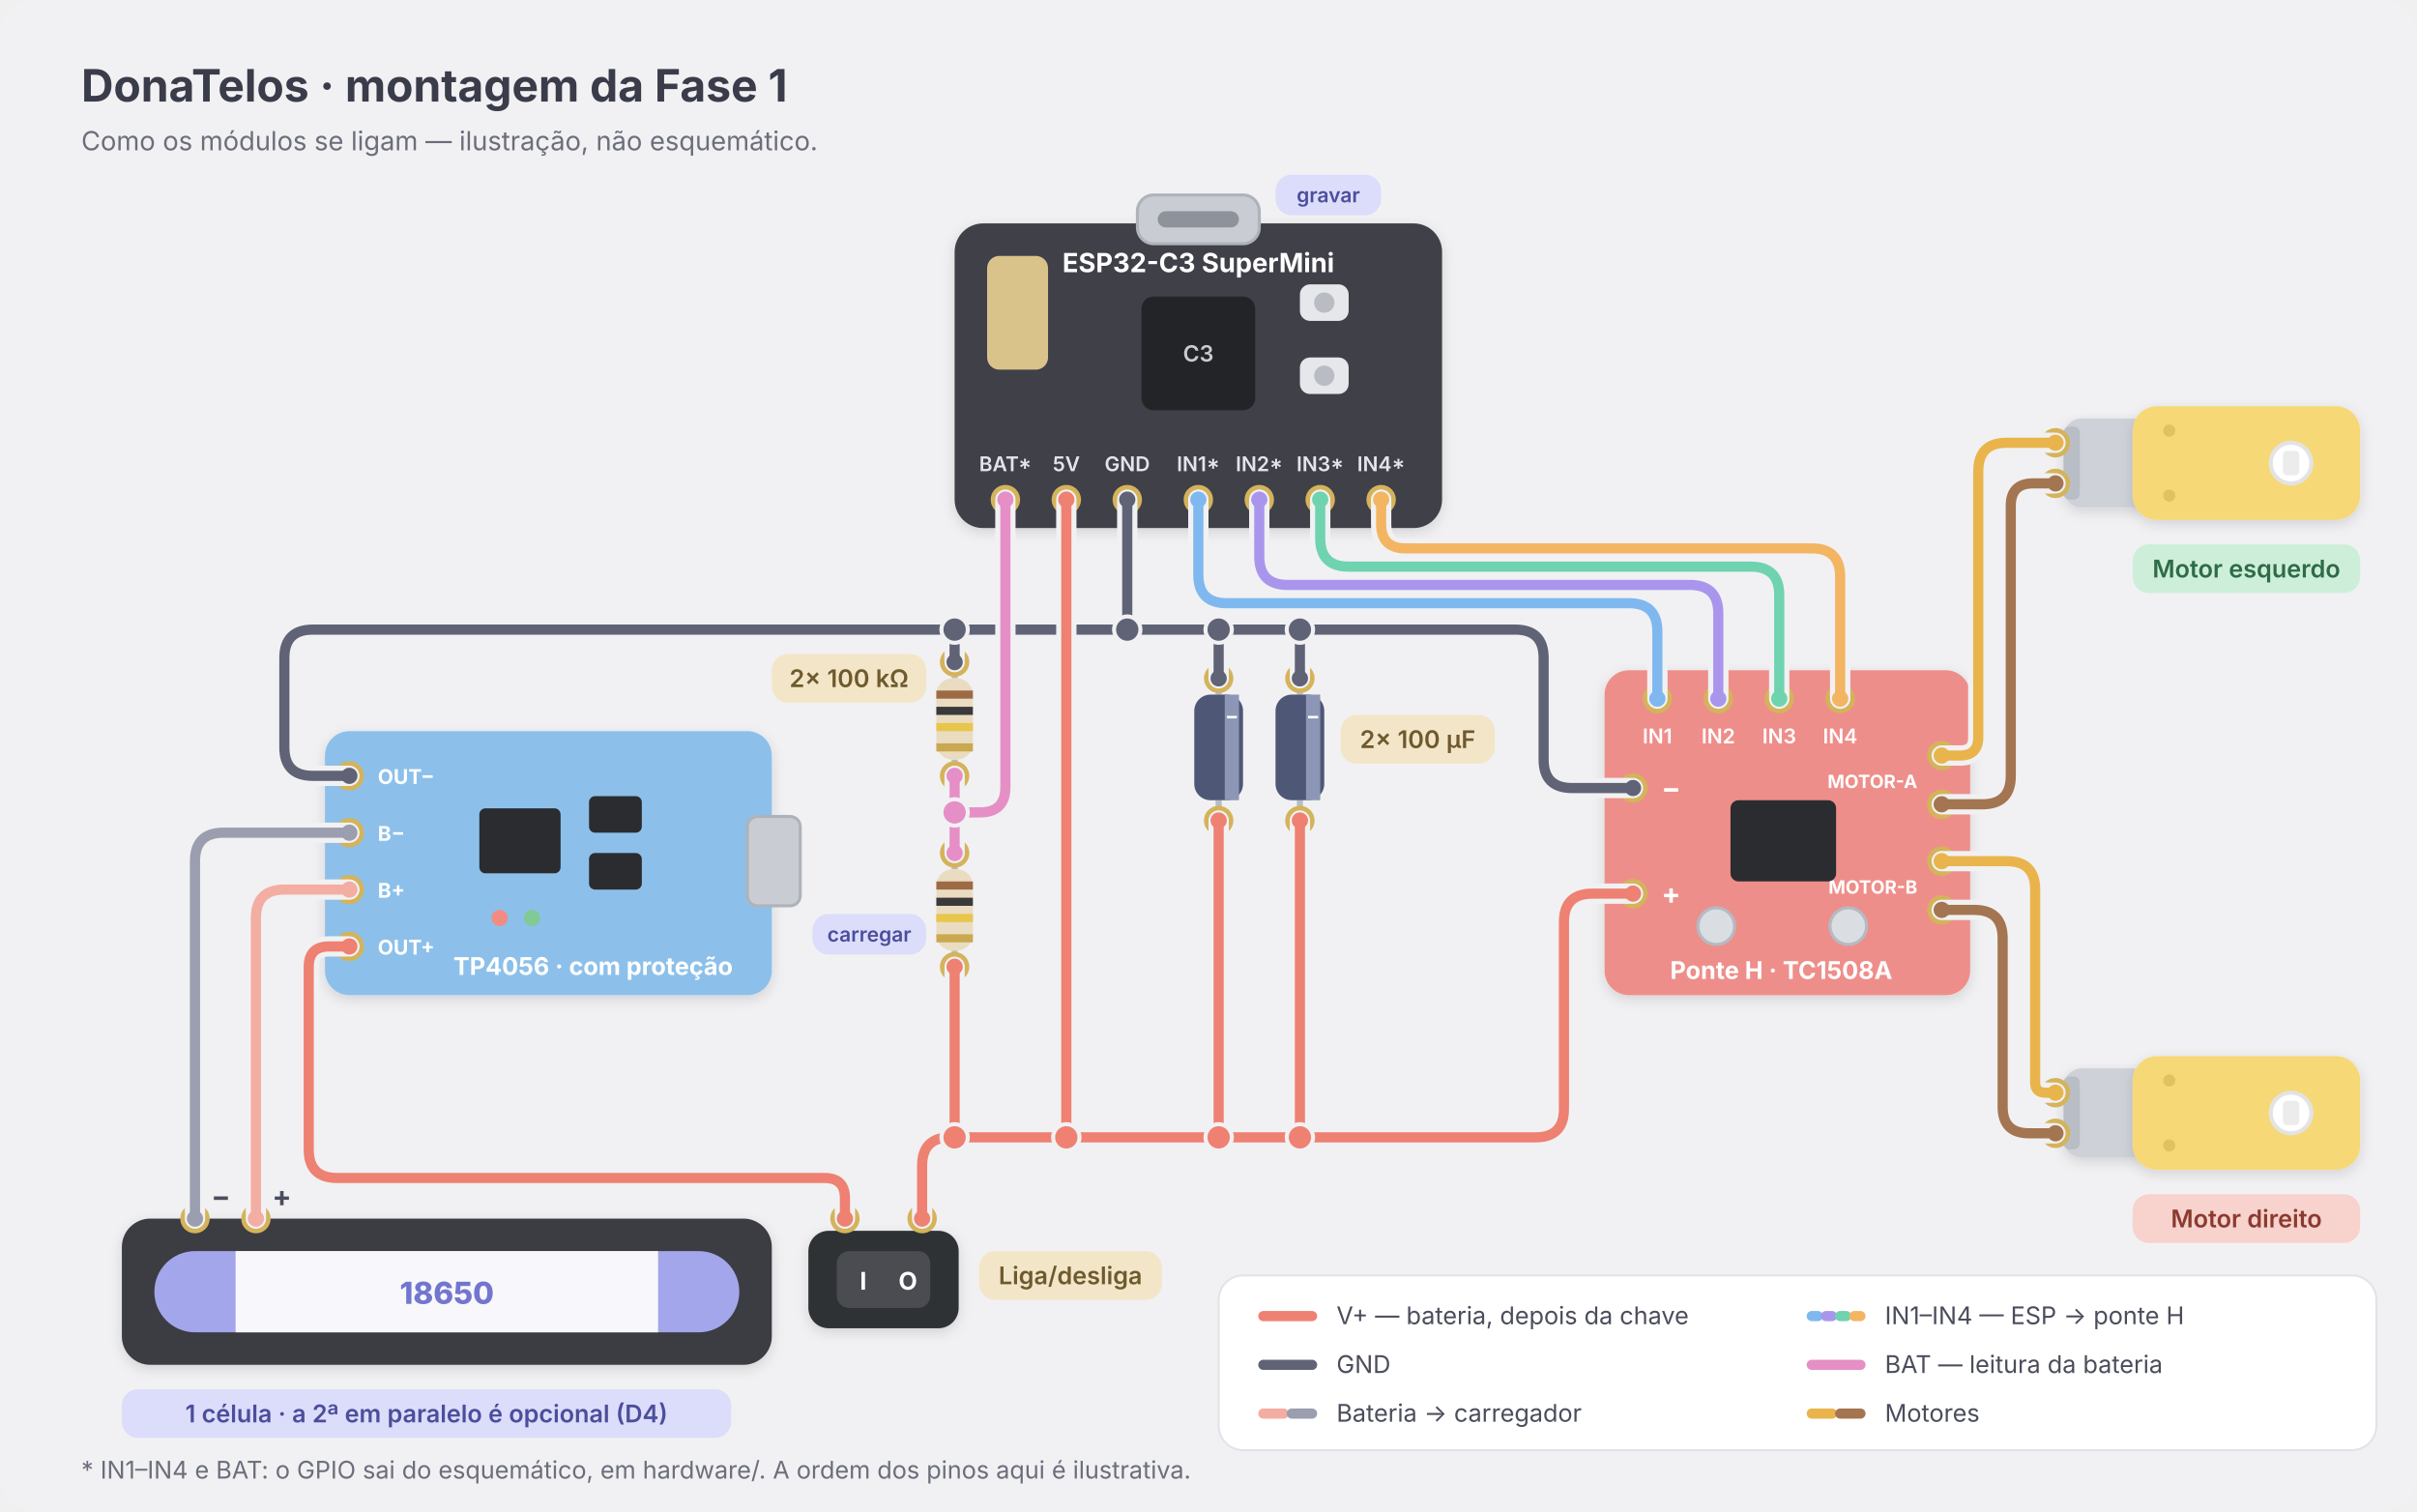
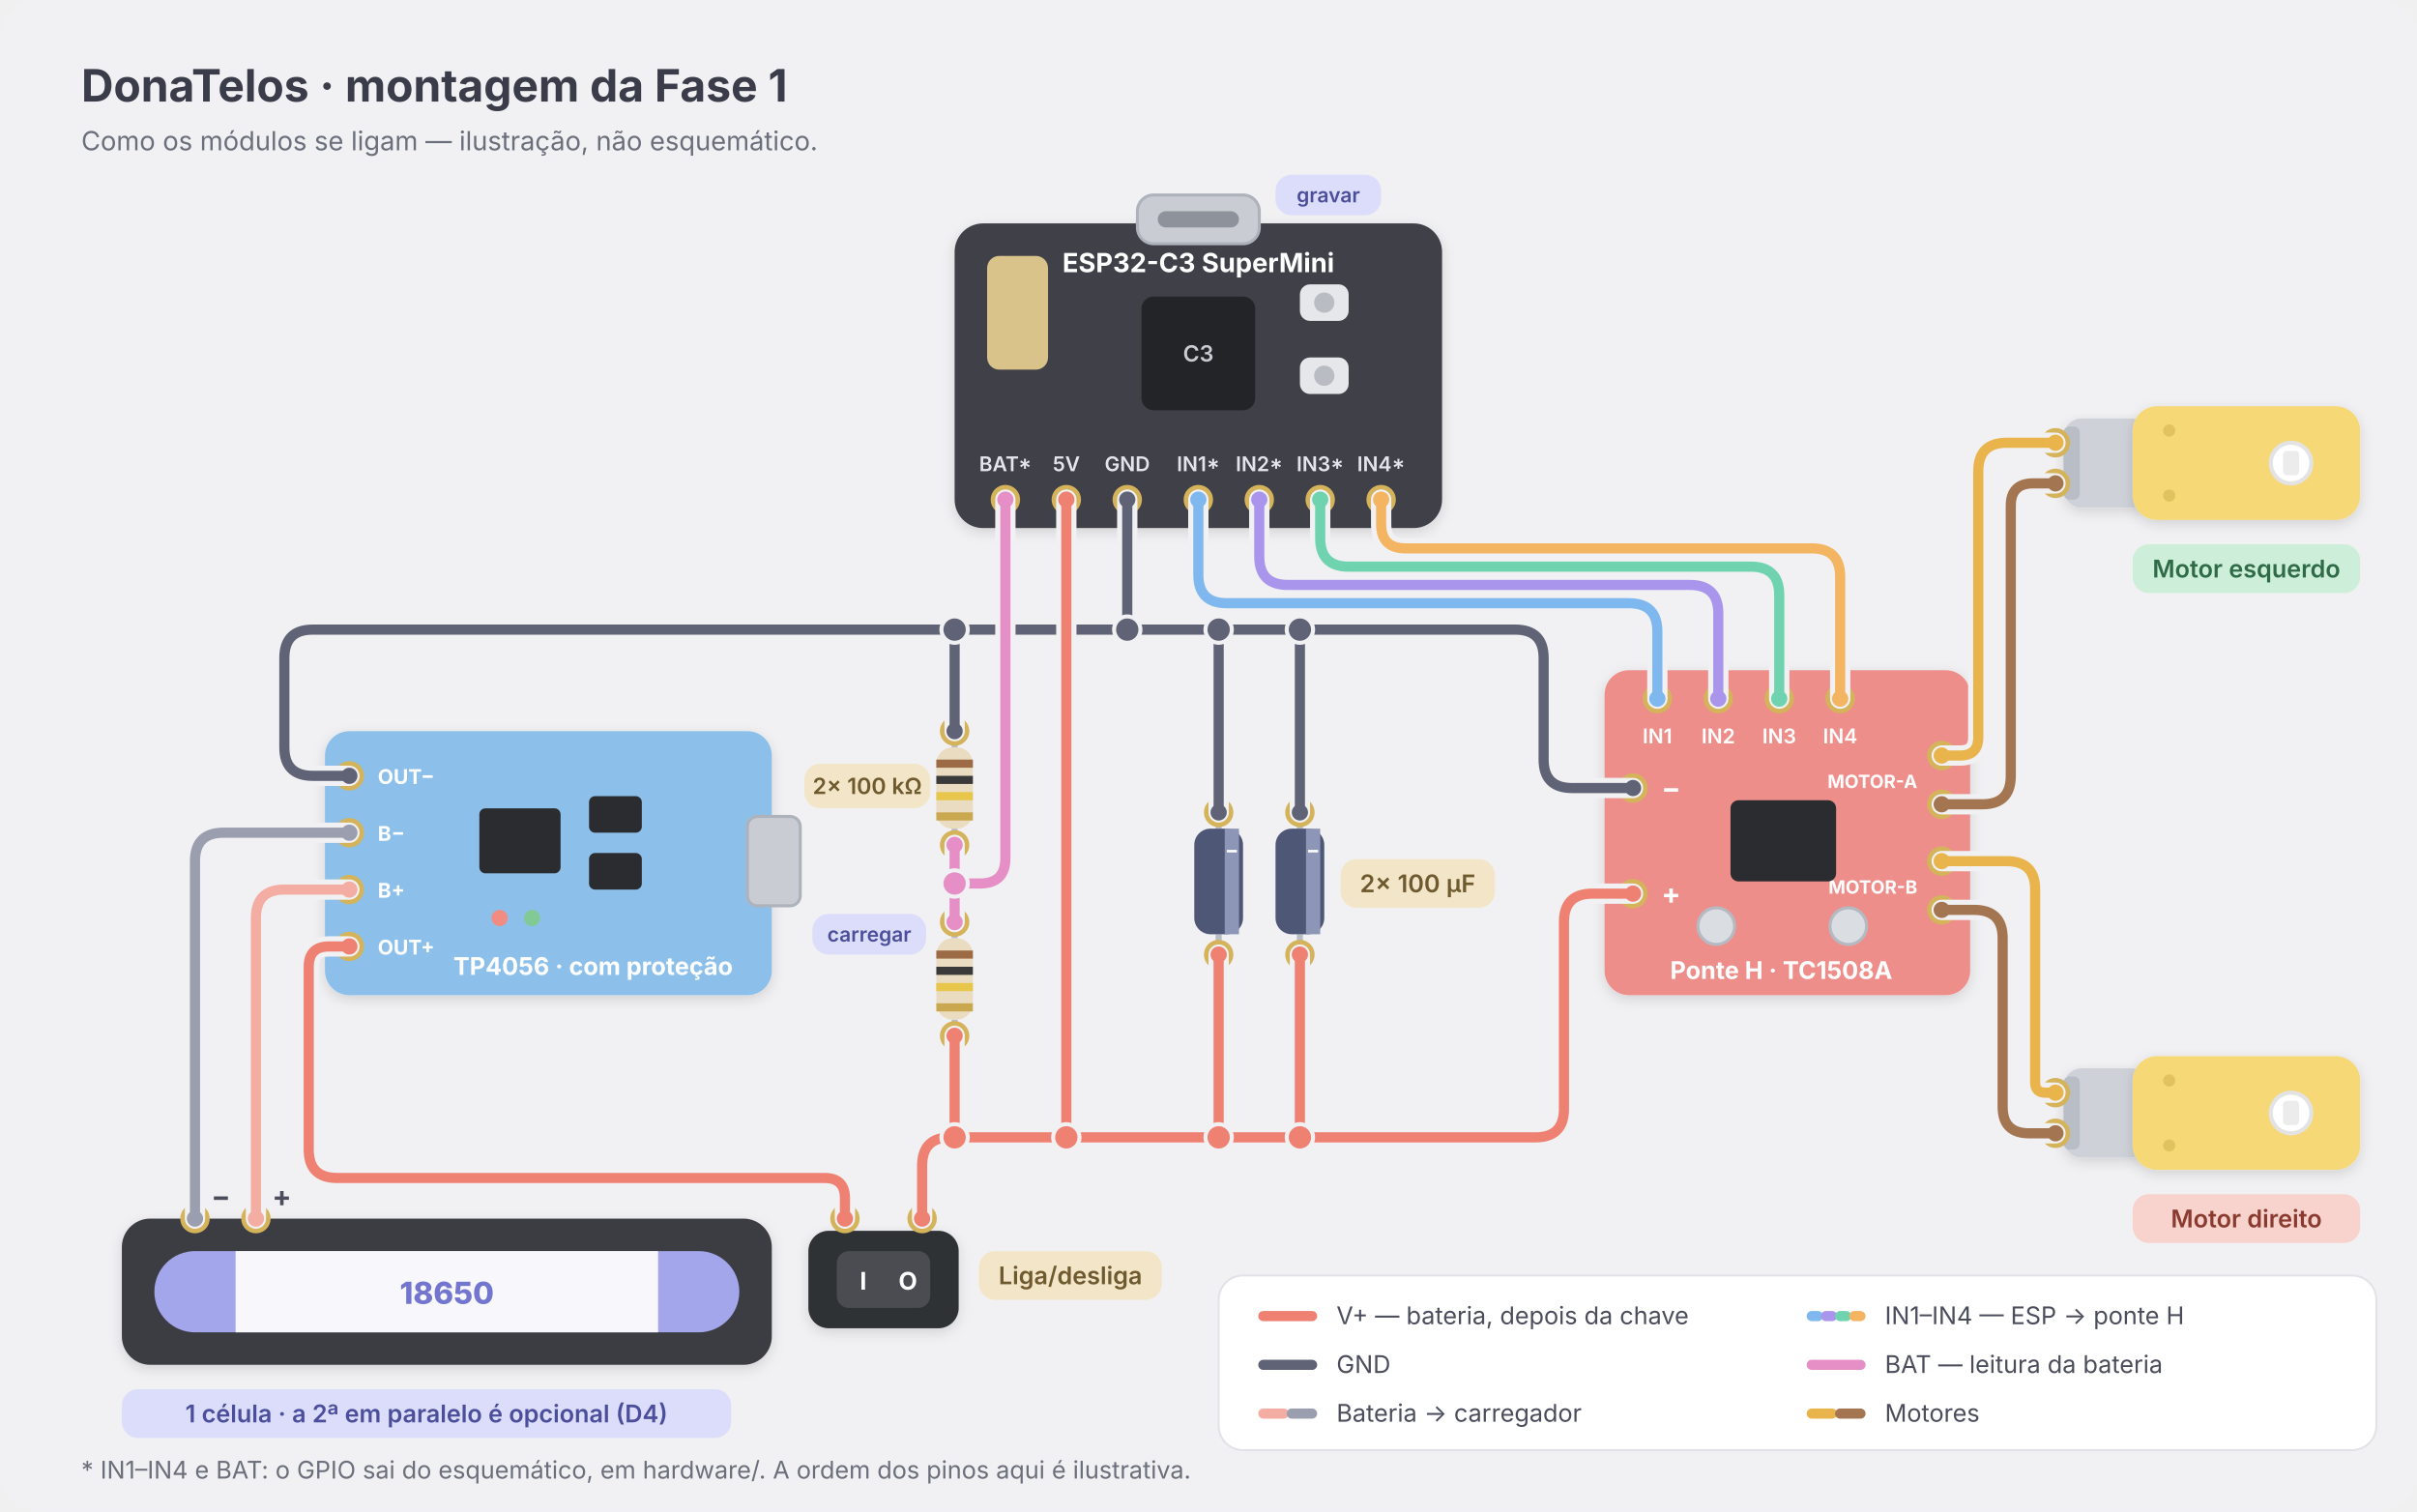
<svg xmlns="http://www.w3.org/2000/svg" width="1190" height="744" viewBox="0 0 1190 744">
  <defs>
    <filter id="sh" x="-10%" y="-10%" width="120%" height="135%">
      <feDropShadow dx="0" dy="2" stdDeviation="3" flood-color="#000" flood-opacity="0.13" />
    </filter>
  </defs>
  <rect x="0" y="0" width="1190" height="744" rx="18" fill="#F1F1F3" />
  <text x="40" y="50" font-family="Inter, 'Segoe UI', Roboto, Helvetica, Arial, sans-serif" font-size="22" font-weight="700" fill="#3A3C4A" text-anchor="start">DonaTelos · montagem da Fase 1</text>
  <text x="40" y="74" font-family="Inter, 'Segoe UI', Roboto, Helvetica, Arial, sans-serif" font-size="13" font-weight="normal" fill="#6B6E7B" text-anchor="start">Como os módulos se ligam — ilustração, não esquemático.</text>
  <rect x="470" y="110" width="240" height="150" rx="14" fill="#3F4148" filter="url(#sh)" />
  <rect x="560" y="96" width="60" height="24" rx="8" fill="#C9CDD3" stroke="#AEB3BB" stroke-width="1.5" />
  <rect x="570" y="104" width="40" height="8" rx="4" fill="#8E939B" />
  <rect x="628" y="86" width="52" height="20" rx="8" fill="#DCDDFB" />
  <text x="654.0" y="99.6" font-family="Inter, 'Segoe UI', Roboto, Helvetica, Arial, sans-serif" font-size="10" font-weight="600" fill="#4B4E9A" text-anchor="middle">gravar</text>
  <rect x="486" y="126" width="30" height="56" rx="6" fill="#D9C38A" />
  <rect x="562" y="146" width="56" height="56" rx="6" fill="#232428" />
  <text x="590" y="178" font-family="Inter, 'Segoe UI', Roboto, Helvetica, Arial, sans-serif" font-size="11" font-weight="600" fill="#C9CBD2" text-anchor="middle">C3</text>
  <rect x="640" y="140" width="24" height="18" rx="5" fill="#E6E7EA" />
  <circle cx="652" cy="149" r="5" fill="#B9BCC3" />
  <rect x="640" y="176" width="24" height="18" rx="5" fill="#E6E7EA" />
  <circle cx="652" cy="185" r="5" fill="#B9BCC3" />
  <text x="590" y="134" font-family="Inter, 'Segoe UI', Roboto, Helvetica, Arial, sans-serif" font-size="13" font-weight="700" fill="#FFFFFF" text-anchor="middle">ESP32-C3 SuperMini</text>
  <text x="495" y="232" font-family="Inter, 'Segoe UI', Roboto, Helvetica, Arial, sans-serif" font-size="10" font-weight="600" fill="#E4E5EA" text-anchor="middle">BAT*</text>
  <circle cx="495" cy="246" r="6" fill="#F4F4F6" stroke="#D4B35A" stroke-width="2.5" />
  <text x="525" y="232" font-family="Inter, 'Segoe UI', Roboto, Helvetica, Arial, sans-serif" font-size="10" font-weight="600" fill="#E4E5EA" text-anchor="middle">5V</text>
  <circle cx="525" cy="246" r="6" fill="#F4F4F6" stroke="#D4B35A" stroke-width="2.5" />
  <text x="555" y="232" font-family="Inter, 'Segoe UI', Roboto, Helvetica, Arial, sans-serif" font-size="10" font-weight="600" fill="#E4E5EA" text-anchor="middle">GND</text>
  <circle cx="555" cy="246" r="6" fill="#F4F4F6" stroke="#D4B35A" stroke-width="2.5" />
  <text x="590" y="232" font-family="Inter, 'Segoe UI', Roboto, Helvetica, Arial, sans-serif" font-size="10" font-weight="600" fill="#E4E5EA" text-anchor="middle">IN1*</text>
  <circle cx="590" cy="246" r="6" fill="#F4F4F6" stroke="#D4B35A" stroke-width="2.5" />
  <text x="620" y="232" font-family="Inter, 'Segoe UI', Roboto, Helvetica, Arial, sans-serif" font-size="10" font-weight="600" fill="#E4E5EA" text-anchor="middle">IN2*</text>
  <circle cx="620" cy="246" r="6" fill="#F4F4F6" stroke="#D4B35A" stroke-width="2.5" />
  <text x="650" y="232" font-family="Inter, 'Segoe UI', Roboto, Helvetica, Arial, sans-serif" font-size="10" font-weight="600" fill="#E4E5EA" text-anchor="middle">IN3*</text>
  <circle cx="650" cy="246" r="6" fill="#F4F4F6" stroke="#D4B35A" stroke-width="2.5" />
  <text x="680" y="232" font-family="Inter, 'Segoe UI', Roboto, Helvetica, Arial, sans-serif" font-size="10" font-weight="600" fill="#E4E5EA" text-anchor="middle">IN4*</text>
  <circle cx="680" cy="246" r="6" fill="#F4F4F6" stroke="#D4B35A" stroke-width="2.5" />
  <rect x="790" y="330" width="180" height="160" rx="12" fill="#EE8E8A" filter="url(#sh)" />
  <circle cx="816" cy="344" r="6" fill="#F4F4F6" stroke="#D4B35A" stroke-width="2.5" />
  <text x="816" y="366" font-family="Inter, 'Segoe UI', Roboto, Helvetica, Arial, sans-serif" font-size="10" font-weight="600" fill="#FFFFFF" text-anchor="middle">IN1</text>
  <circle cx="846" cy="344" r="6" fill="#F4F4F6" stroke="#D4B35A" stroke-width="2.5" />
  <text x="846" y="366" font-family="Inter, 'Segoe UI', Roboto, Helvetica, Arial, sans-serif" font-size="10" font-weight="600" fill="#FFFFFF" text-anchor="middle">IN2</text>
  <circle cx="876" cy="344" r="6" fill="#F4F4F6" stroke="#D4B35A" stroke-width="2.5" />
  <text x="876" y="366" font-family="Inter, 'Segoe UI', Roboto, Helvetica, Arial, sans-serif" font-size="10" font-weight="600" fill="#FFFFFF" text-anchor="middle">IN3</text>
  <circle cx="906" cy="344" r="6" fill="#F4F4F6" stroke="#D4B35A" stroke-width="2.5" />
  <text x="906" y="366" font-family="Inter, 'Segoe UI', Roboto, Helvetica, Arial, sans-serif" font-size="10" font-weight="600" fill="#FFFFFF" text-anchor="middle">IN4</text>
  <circle cx="804" cy="388" r="6" fill="#F4F4F6" stroke="#D4B35A" stroke-width="2.5" />
  <text x="818" y="393" font-family="Inter, 'Segoe UI', Roboto, Helvetica, Arial, sans-serif" font-size="14" font-weight="700" fill="#FFFFFF" text-anchor="start">−</text>
  <circle cx="804" cy="440" r="6" fill="#F4F4F6" stroke="#D4B35A" stroke-width="2.5" />
  <text x="818" y="445" font-family="Inter, 'Segoe UI', Roboto, Helvetica, Arial, sans-serif" font-size="14" font-weight="700" fill="#FFFFFF" text-anchor="start">+</text>
  <circle cx="956" cy="372" r="6" fill="#F4F4F6" stroke="#D4B35A" stroke-width="2.5" />
  <circle cx="956" cy="396" r="6" fill="#F4F4F6" stroke="#D4B35A" stroke-width="2.5" />
  <circle cx="956" cy="424" r="6" fill="#F4F4F6" stroke="#D4B35A" stroke-width="2.5" />
  <circle cx="956" cy="448" r="6" fill="#F4F4F6" stroke="#D4B35A" stroke-width="2.5" />
  <text x="944" y="388" font-family="Inter, 'Segoe UI', Roboto, Helvetica, Arial, sans-serif" font-size="9" font-weight="700" fill="#FFFFFF" text-anchor="end">MOTOR-A</text>
  <text x="944" y="440" font-family="Inter, 'Segoe UI', Roboto, Helvetica, Arial, sans-serif" font-size="9" font-weight="700" fill="#FFFFFF" text-anchor="end">MOTOR-B</text>
  <rect x="852" y="394" width="52" height="40" rx="4" fill="#2B2C30" />
  <circle cx="845" cy="456" r="9" fill="#DADDE2" stroke="#B5BAC2" stroke-width="1.5" />
  <circle cx="910" cy="456" r="9" fill="#DADDE2" stroke="#B5BAC2" stroke-width="1.5" />
  <text x="877" y="482" font-family="Inter, 'Segoe UI', Roboto, Helvetica, Arial, sans-serif" font-size="12" font-weight="700" fill="#FFFFFF" text-anchor="middle">Ponte H · TC1508A</text>
  <rect x="160" y="360" width="220" height="130" rx="12" fill="#8CC0EA" filter="url(#sh)" />
  <circle cx="172" cy="382" r="6" fill="#F4F4F6" stroke="#D4B35A" stroke-width="2.5" />
  <text x="186" y="386" font-family="Inter, 'Segoe UI', Roboto, Helvetica, Arial, sans-serif" font-size="10" font-weight="700" fill="#FFFFFF" text-anchor="start">OUT−</text>
  <circle cx="172" cy="410" r="6" fill="#F4F4F6" stroke="#D4B35A" stroke-width="2.5" />
  <text x="186" y="414" font-family="Inter, 'Segoe UI', Roboto, Helvetica, Arial, sans-serif" font-size="10" font-weight="700" fill="#FFFFFF" text-anchor="start">B−</text>
  <circle cx="172" cy="438" r="6" fill="#F4F4F6" stroke="#D4B35A" stroke-width="2.5" />
  <text x="186" y="442" font-family="Inter, 'Segoe UI', Roboto, Helvetica, Arial, sans-serif" font-size="10" font-weight="700" fill="#FFFFFF" text-anchor="start">B+</text>
  <circle cx="172" cy="466" r="6" fill="#F4F4F6" stroke="#D4B35A" stroke-width="2.5" />
  <text x="186" y="470" font-family="Inter, 'Segoe UI', Roboto, Helvetica, Arial, sans-serif" font-size="10" font-weight="700" fill="#FFFFFF" text-anchor="start">OUT+</text>
  <rect x="236" y="398" width="40" height="32" rx="3" fill="#2B2C30" />
  <rect x="290" y="392" width="26" height="18" rx="3" fill="#2B2C30" />
  <rect x="290" y="420" width="26" height="18" rx="3" fill="#2B2C30" />
  <circle cx="246" cy="452" r="4" fill="#F28B82" />
  <circle cx="262" cy="452" r="4" fill="#81C995" />
  <rect x="368" y="402" width="26" height="44" rx="5" fill="#C9CDD3" stroke="#AEB3BB" stroke-width="1.5" />
  <rect x="400" y="450" width="56" height="20" rx="8" fill="#DCDDFB" />
  <text x="428.0" y="463.6" font-family="Inter, 'Segoe UI', Roboto, Helvetica, Arial, sans-serif" font-size="10" font-weight="600" fill="#4B4E9A" text-anchor="middle">carregar</text>
  <text x="292" y="480" font-family="Inter, 'Segoe UI', Roboto, Helvetica, Arial, sans-serif" font-size="12" font-weight="700" fill="#FFFFFF" text-anchor="middle">TP4056 · com proteção</text>
  <rect x="60" y="600" width="320" height="72" rx="14" fill="#3B3C42" filter="url(#sh)" />
  <rect x="76" y="616" width="288" height="40" rx="20" fill="#A3A6EA" />
  <rect x="116" y="616" width="208" height="40" rx="0" fill="#F8F8FC" />
  <text x="220" y="642" font-family="Inter, 'Segoe UI', Roboto, Helvetica, Arial, sans-serif" font-size="15" font-weight="800" fill="#7376CF" text-anchor="middle">18650</text>
  <circle cx="96" cy="600" r="6" fill="#F4F4F6" stroke="#D4B35A" stroke-width="2.5" />
  <circle cx="126" cy="600" r="6" fill="#F4F4F6" stroke="#D4B35A" stroke-width="2.5" />
  <text x="104" y="594" font-family="Inter, 'Segoe UI', Roboto, Helvetica, Arial, sans-serif" font-size="14" font-weight="700" fill="#4B4D5C" text-anchor="start">−</text>
  <text x="134" y="594" font-family="Inter, 'Segoe UI', Roboto, Helvetica, Arial, sans-serif" font-size="14" font-weight="700" fill="#4B4D5C" text-anchor="start">+</text>
  <rect x="60" y="684" width="300" height="24" rx="8" fill="#DCDDFB" />
  <text x="210.0" y="700.32" font-family="Inter, 'Segoe UI', Roboto, Helvetica, Arial, sans-serif" font-size="12" font-weight="600" fill="#4B4E9A" text-anchor="middle">1 célula · a 2ª em paralelo é opcional (D4)</text>
  <line x1="416" y1="600" x2="416" y2="610" stroke="#B8BCC4" stroke-width="4" />
  <line x1="454" y1="600" x2="454" y2="610" stroke="#B8BCC4" stroke-width="4" />
  <rect x="398" y="606" width="74" height="48" rx="10" fill="#2F3034" filter="url(#sh)" />
  <rect x="412" y="616" width="46" height="28" rx="6" fill="#4A4C52" />
  <text x="425" y="635" font-family="Inter, 'Segoe UI', Roboto, Helvetica, Arial, sans-serif" font-size="12" font-weight="700" fill="#FFFFFF" text-anchor="middle">I</text>
  <text x="447" y="635" font-family="Inter, 'Segoe UI', Roboto, Helvetica, Arial, sans-serif" font-size="12" font-weight="700" fill="#FFFFFF" text-anchor="middle">O</text>
  <circle cx="416" cy="600" r="6" fill="#F4F4F6" stroke="#D4B35A" stroke-width="2.5" />
  <circle cx="454" cy="600" r="6" fill="#F4F4F6" stroke="#D4B35A" stroke-width="2.5" />
  <rect x="482" y="616" width="90" height="24" rx="8" fill="#F3E6C8" />
  <text x="527.0" y="632.32" font-family="Inter, 'Segoe UI', Roboto, Helvetica, Arial, sans-serif" font-size="12" font-weight="600" fill="#6E5A2E" text-anchor="middle">Liga/desliga</text>
-   <line x1="600" y1="334" x2="600" y2="342" stroke="#B8BCC4" stroke-width="3" />
-   <line x1="600" y1="394" x2="600" y2="404" stroke="#B8BCC4" stroke-width="3" />
-   <rect x="588" y="342" width="24" height="52" rx="8" fill="#4E5876" />
-   <rect x="603" y="342" width="7" height="52" rx="0" fill="#8D96B6" />
-   <text x="606.5" y="356" font-family="Inter, 'Segoe UI', Roboto, Helvetica, Arial, sans-serif" font-size="10" font-weight="700" fill="#FFFFFF" text-anchor="middle">−</text>
-   <circle cx="600" cy="334" r="6" fill="#F4F4F6" stroke="#D4B35A" stroke-width="2.5" />
-   <circle cx="600" cy="404" r="6" fill="#F4F4F6" stroke="#D4B35A" stroke-width="2.5" />
-   <line x1="640" y1="334" x2="640" y2="342" stroke="#B8BCC4" stroke-width="3" />
-   <line x1="640" y1="394" x2="640" y2="404" stroke="#B8BCC4" stroke-width="3" />
-   <rect x="628" y="342" width="24" height="52" rx="8" fill="#4E5876" />
-   <rect x="643" y="342" width="7" height="52" rx="0" fill="#8D96B6" />
-   <text x="646.5" y="356" font-family="Inter, 'Segoe UI', Roboto, Helvetica, Arial, sans-serif" font-size="10" font-weight="700" fill="#FFFFFF" text-anchor="middle">−</text>
-   <circle cx="640" cy="334" r="6" fill="#F4F4F6" stroke="#D4B35A" stroke-width="2.5" />
-   <circle cx="640" cy="404" r="6" fill="#F4F4F6" stroke="#D4B35A" stroke-width="2.5" />
-   <rect x="660" y="352" width="76" height="24" rx="8" fill="#F3E6C8" />
-   <text x="698.0" y="368.32" font-family="Inter, 'Segoe UI', Roboto, Helvetica, Arial, sans-serif" font-size="12" font-weight="600" fill="#6E5A2E" text-anchor="middle">2× 100 µF</text>
-   <line x1="470" y1="326" x2="470" y2="334" stroke="#B8BCC4" stroke-width="3" />
-   <line x1="470" y1="374" x2="470" y2="382" stroke="#B8BCC4" stroke-width="3" />
-   <rect x="461" y="334" width="18" height="40" rx="8" fill="#EADCC0" />
-   <rect x="461" y="340" width="18" height="4" rx="0" fill="#9C6B45" />
-   <rect x="461" y="348" width="18" height="4" rx="0" fill="#3A3A3A" />
-   <rect x="461" y="356" width="18" height="4" rx="0" fill="#E7C64B" />
-   <rect x="461" y="366" width="18" height="4" rx="0" fill="#C9A84F" />
-   <circle cx="470" cy="326" r="6" fill="#F4F4F6" stroke="#D4B35A" stroke-width="2.5" />
-   <circle cx="470" cy="382" r="6" fill="#F4F4F6" stroke="#D4B35A" stroke-width="2.5" />
-   <line x1="470" y1="420" x2="470" y2="428" stroke="#B8BCC4" stroke-width="3" />
-   <line x1="470" y1="468" x2="470" y2="476" stroke="#B8BCC4" stroke-width="3" />
-   <rect x="461" y="428" width="18" height="40" rx="8" fill="#EADCC0" />
-   <rect x="461" y="434" width="18" height="4" rx="0" fill="#9C6B45" />
-   <rect x="461" y="442" width="18" height="4" rx="0" fill="#3A3A3A" />
-   <rect x="461" y="450" width="18" height="4" rx="0" fill="#E7C64B" />
-   <rect x="461" y="460" width="18" height="4" rx="0" fill="#C9A84F" />
-   <circle cx="470" cy="420" r="6" fill="#F4F4F6" stroke="#D4B35A" stroke-width="2.5" />
-   <circle cx="470" cy="476" r="6" fill="#F4F4F6" stroke="#D4B35A" stroke-width="2.5" />
-   <rect x="380" y="322" width="76" height="24" rx="8" fill="#F3E6C8" />
-   <text x="418.0" y="338.32" font-family="Inter, 'Segoe UI', Roboto, Helvetica, Arial, sans-serif" font-size="12" font-weight="600" fill="#6E5A2E" text-anchor="middle">2× 100 kΩ</text>
+   <line x1="600" y1="400" x2="600" y2="408" stroke="#B8BCC4" stroke-width="3" />
+   <line x1="600" y1="460" x2="600" y2="470" stroke="#B8BCC4" stroke-width="3" />
+   <rect x="588" y="408" width="24" height="52" rx="8" fill="#4E5876" />
+   <rect x="603" y="408" width="7" height="52" rx="0" fill="#8D96B6" />
+   <text x="606.5" y="422" font-family="Inter, 'Segoe UI', Roboto, Helvetica, Arial, sans-serif" font-size="10" font-weight="700" fill="#FFFFFF" text-anchor="middle">−</text>
+   <circle cx="600" cy="400" r="6" fill="#F4F4F6" stroke="#D4B35A" stroke-width="2.5" />
+   <circle cx="600" cy="470" r="6" fill="#F4F4F6" stroke="#D4B35A" stroke-width="2.5" />
+   <line x1="640" y1="400" x2="640" y2="408" stroke="#B8BCC4" stroke-width="3" />
+   <line x1="640" y1="460" x2="640" y2="470" stroke="#B8BCC4" stroke-width="3" />
+   <rect x="628" y="408" width="24" height="52" rx="8" fill="#4E5876" />
+   <rect x="643" y="408" width="7" height="52" rx="0" fill="#8D96B6" />
+   <text x="646.5" y="422" font-family="Inter, 'Segoe UI', Roboto, Helvetica, Arial, sans-serif" font-size="10" font-weight="700" fill="#FFFFFF" text-anchor="middle">−</text>
+   <circle cx="640" cy="400" r="6" fill="#F4F4F6" stroke="#D4B35A" stroke-width="2.5" />
+   <circle cx="640" cy="470" r="6" fill="#F4F4F6" stroke="#D4B35A" stroke-width="2.5" />
+   <rect x="660" y="423" width="76" height="24" rx="8" fill="#F3E6C8" />
+   <text x="698.0" y="439.32" font-family="Inter, 'Segoe UI', Roboto, Helvetica, Arial, sans-serif" font-size="12" font-weight="600" fill="#6E5A2E" text-anchor="middle">2× 100 µF</text>
+   <line x1="470" y1="360" x2="470" y2="368" stroke="#B8BCC4" stroke-width="3" />
+   <line x1="470" y1="408" x2="470" y2="416" stroke="#B8BCC4" stroke-width="3" />
+   <rect x="461" y="368" width="18" height="40" rx="8" fill="#EADCC0" />
+   <rect x="461" y="374" width="18" height="4" rx="0" fill="#9C6B45" />
+   <rect x="461" y="382" width="18" height="4" rx="0" fill="#3A3A3A" />
+   <rect x="461" y="390" width="18" height="4" rx="0" fill="#E7C64B" />
+   <rect x="461" y="400" width="18" height="4" rx="0" fill="#C9A84F" />
+   <circle cx="470" cy="360" r="6" fill="#F4F4F6" stroke="#D4B35A" stroke-width="2.5" />
+   <circle cx="470" cy="416" r="6" fill="#F4F4F6" stroke="#D4B35A" stroke-width="2.5" />
+   <line x1="470" y1="454" x2="470" y2="462" stroke="#B8BCC4" stroke-width="3" />
+   <line x1="470" y1="502" x2="470" y2="510" stroke="#B8BCC4" stroke-width="3" />
+   <rect x="461" y="462" width="18" height="40" rx="8" fill="#EADCC0" />
+   <rect x="461" y="468" width="18" height="4" rx="0" fill="#9C6B45" />
+   <rect x="461" y="476" width="18" height="4" rx="0" fill="#3A3A3A" />
+   <rect x="461" y="484" width="18" height="4" rx="0" fill="#E7C64B" />
+   <rect x="461" y="494" width="18" height="4" rx="0" fill="#C9A84F" />
+   <circle cx="470" cy="454" r="6" fill="#F4F4F6" stroke="#D4B35A" stroke-width="2.5" />
+   <circle cx="470" cy="510" r="6" fill="#F4F4F6" stroke="#D4B35A" stroke-width="2.5" />
+   <rect x="396" y="376" width="62" height="22" rx="8" fill="#F3E6C8" />
+   <text x="427.0" y="390.96" font-family="Inter, 'Segoe UI', Roboto, Helvetica, Arial, sans-serif" font-size="11" font-weight="600" fill="#6E5A2E" text-anchor="middle">2× 100 kΩ</text>
  <rect x="1006" y="214" width="14" height="8" rx="2" fill="#D9B65E" />
  <rect x="1006" y="234" width="14" height="8" rx="2" fill="#D9B65E" />
  <rect x="1016" y="206" width="42" height="44" rx="9" fill="#CED2D8" filter="url(#sh)" />
  <rect x="1016" y="210" width="8" height="36" rx="3" fill="#B9BEC6" />
  <rect x="1050" y="200" width="112" height="56" rx="12" fill="#F6D877" filter="url(#sh)" />
  <circle cx="1068" cy="212" r="3" fill="#E2C25F" />
  <circle cx="1068" cy="244" r="3" fill="#E2C25F" />
  <circle cx="1128" cy="228" r="10" fill="#FFFFFF" stroke="#E3E3E3" stroke-width="2" />
  <rect x="1124" y="222" width="8" height="12" rx="2" fill="#ECECEC" />
  <circle cx="1012" cy="218" r="6" fill="#F4F4F6" stroke="#D4B35A" stroke-width="2.5" />
  <circle cx="1012" cy="238" r="6" fill="#F4F4F6" stroke="#D4B35A" stroke-width="2.5" />
  <rect x="1050" y="268" width="112" height="24" rx="8" fill="#CDEFD9" />
  <text x="1106.0" y="284.32" font-family="Inter, 'Segoe UI', Roboto, Helvetica, Arial, sans-serif" font-size="12" font-weight="600" fill="#2F6B47" text-anchor="middle">Motor esquerdo</text>
  <rect x="1006" y="534" width="14" height="8" rx="2" fill="#D9B65E" />
  <rect x="1006" y="554" width="14" height="8" rx="2" fill="#D9B65E" />
  <rect x="1016" y="526" width="42" height="44" rx="9" fill="#CED2D8" filter="url(#sh)" />
  <rect x="1016" y="530" width="8" height="36" rx="3" fill="#B9BEC6" />
  <rect x="1050" y="520" width="112" height="56" rx="12" fill="#F6D877" filter="url(#sh)" />
  <circle cx="1068" cy="532" r="3" fill="#E2C25F" />
  <circle cx="1068" cy="564" r="3" fill="#E2C25F" />
  <circle cx="1128" cy="548" r="10" fill="#FFFFFF" stroke="#E3E3E3" stroke-width="2" />
  <rect x="1124" y="542" width="8" height="12" rx="2" fill="#ECECEC" />
  <circle cx="1012" cy="538" r="6" fill="#F4F4F6" stroke="#D4B35A" stroke-width="2.5" />
  <circle cx="1012" cy="558" r="6" fill="#F4F4F6" stroke="#D4B35A" stroke-width="2.5" />
  <rect x="1050" y="588" width="112" height="24" rx="8" fill="#F8D2CC" />
  <text x="1106.0" y="604.32" font-family="Inter, 'Segoe UI', Roboto, Helvetica, Arial, sans-serif" font-size="12" font-weight="600" fill="#8A3B30" text-anchor="middle">Motor direito</text>
  <path d="M 172 382 L 154.0 382.0 Q 140 382 140.0 368.0 L 140.0 324.0 Q 140 310 154.0 310.0 L 746.0 310.0 Q 760 310 760.0 324.0 L 760.0 374.0 Q 760 388 774.0 388.0 L 804 388" fill="none" stroke="#F1F1F3" stroke-width="10" stroke-linecap="round" stroke-linejoin="round" />
  <path d="M 172 382 L 154.0 382.0 Q 140 382 140.0 368.0 L 140.0 324.0 Q 140 310 154.0 310.0 L 746.0 310.0 Q 760 310 760.0 324.0 L 760.0 374.0 Q 760 388 774.0 388.0 L 804 388" fill="none" stroke="#5F6375" stroke-width="5" stroke-linecap="round" stroke-linejoin="round" />
  <path d="M 555 246 L 555 310" fill="none" stroke="#F1F1F3" stroke-width="10" stroke-linecap="round" stroke-linejoin="round" />
  <path d="M 555 246 L 555 310" fill="none" stroke="#5F6375" stroke-width="5" stroke-linecap="round" stroke-linejoin="round" />
-   <path d="M 470 326 L 470 310" fill="none" stroke="#F1F1F3" stroke-width="10" stroke-linecap="round" stroke-linejoin="round" />
-   <path d="M 470 326 L 470 310" fill="none" stroke="#5F6375" stroke-width="5" stroke-linecap="round" stroke-linejoin="round" />
-   <path d="M 600 334 L 600 310" fill="none" stroke="#F1F1F3" stroke-width="10" stroke-linecap="round" stroke-linejoin="round" />
-   <path d="M 600 334 L 600 310" fill="none" stroke="#5F6375" stroke-width="5" stroke-linecap="round" stroke-linejoin="round" />
-   <path d="M 640 334 L 640 310" fill="none" stroke="#F1F1F3" stroke-width="10" stroke-linecap="round" stroke-linejoin="round" />
-   <path d="M 640 334 L 640 310" fill="none" stroke="#5F6375" stroke-width="5" stroke-linecap="round" stroke-linejoin="round" />
+   <path d="M 470 360 L 470 310" fill="none" stroke="#F1F1F3" stroke-width="10" stroke-linecap="round" stroke-linejoin="round" />
+   <path d="M 470 360 L 470 310" fill="none" stroke="#5F6375" stroke-width="5" stroke-linecap="round" stroke-linejoin="round" />
+   <path d="M 600 400 L 600 310" fill="none" stroke="#F1F1F3" stroke-width="10" stroke-linecap="round" stroke-linejoin="round" />
+   <path d="M 600 400 L 600 310" fill="none" stroke="#5F6375" stroke-width="5" stroke-linecap="round" stroke-linejoin="round" />
+   <path d="M 640 400 L 640 310" fill="none" stroke="#F1F1F3" stroke-width="10" stroke-linecap="round" stroke-linejoin="round" />
+   <path d="M 640 400 L 640 310" fill="none" stroke="#5F6375" stroke-width="5" stroke-linecap="round" stroke-linejoin="round" />
  <path d="M 454 600 L 454.0 574.0 Q 454 560 468.0 560.0 L 756.0 560.0 Q 770 560 770.0 546.0 L 770.0 454.0 Q 770 440 784.0 440.0 L 804 440" fill="none" stroke="#F1F1F3" stroke-width="10" stroke-linecap="round" stroke-linejoin="round" />
  <path d="M 454 600 L 454.0 574.0 Q 454 560 468.0 560.0 L 756.0 560.0 Q 770 560 770.0 546.0 L 770.0 454.0 Q 770 440 784.0 440.0 L 804 440" fill="none" stroke="#EE8172" stroke-width="5" stroke-linecap="round" stroke-linejoin="round" />
-   <path d="M 470 476 L 470 560" fill="none" stroke="#F1F1F3" stroke-width="10" stroke-linecap="round" stroke-linejoin="round" />
-   <path d="M 470 476 L 470 560" fill="none" stroke="#EE8172" stroke-width="5" stroke-linecap="round" stroke-linejoin="round" />
-   <path d="M 600 404 L 600 560" fill="none" stroke="#F1F1F3" stroke-width="10" stroke-linecap="round" stroke-linejoin="round" />
-   <path d="M 600 404 L 600 560" fill="none" stroke="#EE8172" stroke-width="5" stroke-linecap="round" stroke-linejoin="round" />
-   <path d="M 640 404 L 640 560" fill="none" stroke="#F1F1F3" stroke-width="10" stroke-linecap="round" stroke-linejoin="round" />
-   <path d="M 640 404 L 640 560" fill="none" stroke="#EE8172" stroke-width="5" stroke-linecap="round" stroke-linejoin="round" />
+   <path d="M 470 510 L 470 560" fill="none" stroke="#F1F1F3" stroke-width="10" stroke-linecap="round" stroke-linejoin="round" />
+   <path d="M 470 510 L 470 560" fill="none" stroke="#EE8172" stroke-width="5" stroke-linecap="round" stroke-linejoin="round" />
+   <path d="M 600 470 L 600 560" fill="none" stroke="#F1F1F3" stroke-width="10" stroke-linecap="round" stroke-linejoin="round" />
+   <path d="M 600 470 L 600 560" fill="none" stroke="#EE8172" stroke-width="5" stroke-linecap="round" stroke-linejoin="round" />
+   <path d="M 640 470 L 640 560" fill="none" stroke="#F1F1F3" stroke-width="10" stroke-linecap="round" stroke-linejoin="round" />
+   <path d="M 640 470 L 640 560" fill="none" stroke="#EE8172" stroke-width="5" stroke-linecap="round" stroke-linejoin="round" />
  <path d="M 96 600 L 96.0 424.0 Q 96 410 110.0 410.0 L 172 410" fill="none" stroke="#F1F1F3" stroke-width="10" stroke-linecap="round" stroke-linejoin="round" />
  <path d="M 96 600 L 96.0 424.0 Q 96 410 110.0 410.0 L 172 410" fill="none" stroke="#9A9EAF" stroke-width="5" stroke-linecap="round" stroke-linejoin="round" />
  <path d="M 126 600 L 126.0 452.0 Q 126 438 140.0 438.0 L 172 438" fill="none" stroke="#F1F1F3" stroke-width="10" stroke-linecap="round" stroke-linejoin="round" />
  <path d="M 126 600 L 126.0 452.0 Q 126 438 140.0 438.0 L 172 438" fill="none" stroke="#F4ADA2" stroke-width="5" stroke-linecap="round" stroke-linejoin="round" />
  <path d="M 172 466 L 162.0 466.0 Q 152 466 152.0 476.0 L 152.0 566.0 Q 152 580 166.0 580.0 L 406.0 580.0 Q 416 580 416.0 590.0 L 416 600" fill="none" stroke="#F1F1F3" stroke-width="10" stroke-linecap="round" stroke-linejoin="round" />
  <path d="M 172 466 L 162.0 466.0 Q 152 466 152.0 476.0 L 152.0 566.0 Q 152 580 166.0 580.0 L 406.0 580.0 Q 416 580 416.0 590.0 L 416 600" fill="none" stroke="#EE8172" stroke-width="5" stroke-linecap="round" stroke-linejoin="round" />
  <path d="M 590 246 L 590.0 283.0 Q 590 297 604.0 297.0 L 802.0 297.0 Q 816 297 816.0 311.0 L 816 344" fill="none" stroke="#F1F1F3" stroke-width="10" stroke-linecap="round" stroke-linejoin="round" />
  <path d="M 590 246 L 590.0 283.0 Q 590 297 604.0 297.0 L 802.0 297.0 Q 816 297 816.0 311.0 L 816 344" fill="none" stroke="#7FB8EE" stroke-width="5" stroke-linecap="round" stroke-linejoin="round" />
  <path d="M 620 246 L 620.0 274.0 Q 620 288 634.0 288.0 L 832.0 288.0 Q 846 288 846.0 302.0 L 846 344" fill="none" stroke="#F1F1F3" stroke-width="10" stroke-linecap="round" stroke-linejoin="round" />
  <path d="M 620 246 L 620.0 274.0 Q 620 288 634.0 288.0 L 832.0 288.0 Q 846 288 846.0 302.0 L 846 344" fill="none" stroke="#A996EC" stroke-width="5" stroke-linecap="round" stroke-linejoin="round" />
  <path d="M 650 246 L 650.0 265.0 Q 650 279 664.0 279.0 L 862.0 279.0 Q 876 279 876.0 293.0 L 876 344" fill="none" stroke="#F1F1F3" stroke-width="10" stroke-linecap="round" stroke-linejoin="round" />
  <path d="M 650 246 L 650.0 265.0 Q 650 279 664.0 279.0 L 862.0 279.0 Q 876 279 876.0 293.0 L 876 344" fill="none" stroke="#6FD3B0" stroke-width="5" stroke-linecap="round" stroke-linejoin="round" />
  <path d="M 680 246 L 680.0 258.0 Q 680 270 692.0 270.0 L 892.0 270.0 Q 906 270 906.0 284.0 L 906 344" fill="none" stroke="#F1F1F3" stroke-width="10" stroke-linecap="round" stroke-linejoin="round" />
  <path d="M 680 246 L 680.0 258.0 Q 680 270 692.0 270.0 L 892.0 270.0 Q 906 270 906.0 284.0 L 906 344" fill="none" stroke="#F3B562" stroke-width="5" stroke-linecap="round" stroke-linejoin="round" />
-   <path d="M 470 382 L 470 420" fill="none" stroke="#F1F1F3" stroke-width="10" stroke-linecap="round" stroke-linejoin="round" />
-   <path d="M 470 382 L 470 420" fill="none" stroke="#E58FC6" stroke-width="5" stroke-linecap="round" stroke-linejoin="round" />
+   <path d="M 470 416 L 470 454" fill="none" stroke="#F1F1F3" stroke-width="10" stroke-linecap="round" stroke-linejoin="round" />
+   <path d="M 470 416 L 470 454" fill="none" stroke="#E58FC6" stroke-width="5" stroke-linecap="round" stroke-linejoin="round" />
  <path d="M 525 246 L 525 560" fill="none" stroke="#F1F1F3" stroke-width="10" stroke-linecap="round" stroke-linejoin="round" />
  <path d="M 525 246 L 525 560" fill="none" stroke="#EE8172" stroke-width="5" stroke-linecap="round" stroke-linejoin="round" />
-   <path d="M 470 400 L 482.5 400.0 Q 495 400 495.0 387.5 L 495 246" fill="none" stroke="#F1F1F3" stroke-width="10" stroke-linecap="round" stroke-linejoin="round" />
-   <path d="M 470 400 L 482.5 400.0 Q 495 400 495.0 387.5 L 495 246" fill="none" stroke="#E58FC6" stroke-width="5" stroke-linecap="round" stroke-linejoin="round" />
+   <path d="M 470 435 L 482.5 435.0 Q 495 435 495.0 422.5 L 495 246" fill="none" stroke="#F1F1F3" stroke-width="10" stroke-linecap="round" stroke-linejoin="round" />
+   <path d="M 470 435 L 482.5 435.0 Q 495 435 495.0 422.5 L 495 246" fill="none" stroke="#E58FC6" stroke-width="5" stroke-linecap="round" stroke-linejoin="round" />
  <path d="M 956 372 L 965.0 372.0 Q 974 372 974.0 363.0 L 974.0 232.0 Q 974 218 988.0 218.0 L 1012 218" fill="none" stroke="#F1F1F3" stroke-width="10" stroke-linecap="round" stroke-linejoin="round" />
  <path d="M 956 372 L 965.0 372.0 Q 974 372 974.0 363.0 L 974.0 232.0 Q 974 218 988.0 218.0 L 1012 218" fill="none" stroke="#E9B44C" stroke-width="5" stroke-linecap="round" stroke-linejoin="round" />
  <path d="M 956 396 L 976.0 396.0 Q 990 396 990.0 382.0 L 990.0 249.0 Q 990 238 1001.0 238.0 L 1012 238" fill="none" stroke="#F1F1F3" stroke-width="10" stroke-linecap="round" stroke-linejoin="round" />
  <path d="M 956 396 L 976.0 396.0 Q 990 396 990.0 382.0 L 990.0 249.0 Q 990 238 1001.0 238.0 L 1012 238" fill="none" stroke="#A47551" stroke-width="5" stroke-linecap="round" stroke-linejoin="round" />
  <path d="M 956 424 L 988.0 424.0 Q 1002 424 1002.0 438.0 L 1002.0 533.0 Q 1002 538 1007.0 538.0 L 1012 538" fill="none" stroke="#F1F1F3" stroke-width="10" stroke-linecap="round" stroke-linejoin="round" />
  <path d="M 956 424 L 988.0 424.0 Q 1002 424 1002.0 438.0 L 1002.0 533.0 Q 1002 538 1007.0 538.0 L 1012 538" fill="none" stroke="#E9B44C" stroke-width="5" stroke-linecap="round" stroke-linejoin="round" />
  <path d="M 956 448 L 972.0 448.0 Q 986 448 986.0 462.0 L 986.0 545.0 Q 986 558 999.0 558.0 L 1012 558" fill="none" stroke="#F1F1F3" stroke-width="10" stroke-linecap="round" stroke-linejoin="round" />
  <path d="M 956 448 L 972.0 448.0 Q 986 448 986.0 462.0 L 986.0 545.0 Q 986 558 999.0 558.0 L 1012 558" fill="none" stroke="#A47551" stroke-width="5" stroke-linecap="round" stroke-linejoin="round" />
  <circle cx="172" cy="382" r="4" fill="#5F6375" />
  <circle cx="804" cy="388" r="4" fill="#5F6375" />
  <circle cx="555" cy="246" r="4" fill="#5F6375" />
  <circle cx="555" cy="310" r="4" fill="#5F6375" />
-   <circle cx="470" cy="326" r="4" fill="#5F6375" />
+   <circle cx="470" cy="360" r="4" fill="#5F6375" />
  <circle cx="470" cy="310" r="4" fill="#5F6375" />
-   <circle cx="600" cy="334" r="4" fill="#5F6375" />
+   <circle cx="600" cy="400" r="4" fill="#5F6375" />
  <circle cx="600" cy="310" r="4" fill="#5F6375" />
-   <circle cx="640" cy="334" r="4" fill="#5F6375" />
+   <circle cx="640" cy="400" r="4" fill="#5F6375" />
  <circle cx="640" cy="310" r="4" fill="#5F6375" />
  <circle cx="454" cy="600" r="4" fill="#EE8172" />
  <circle cx="804" cy="440" r="4" fill="#EE8172" />
-   <circle cx="470" cy="476" r="4" fill="#EE8172" />
+   <circle cx="470" cy="510" r="4" fill="#EE8172" />
  <circle cx="470" cy="560" r="4" fill="#EE8172" />
-   <circle cx="600" cy="404" r="4" fill="#EE8172" />
+   <circle cx="600" cy="470" r="4" fill="#EE8172" />
  <circle cx="600" cy="560" r="4" fill="#EE8172" />
-   <circle cx="640" cy="404" r="4" fill="#EE8172" />
+   <circle cx="640" cy="470" r="4" fill="#EE8172" />
  <circle cx="640" cy="560" r="4" fill="#EE8172" />
  <circle cx="96" cy="600" r="4" fill="#9A9EAF" />
  <circle cx="172" cy="410" r="4" fill="#9A9EAF" />
  <circle cx="126" cy="600" r="4" fill="#F4ADA2" />
  <circle cx="172" cy="438" r="4" fill="#F4ADA2" />
  <circle cx="172" cy="466" r="4" fill="#EE8172" />
  <circle cx="416" cy="600" r="4" fill="#EE8172" />
  <circle cx="590" cy="246" r="4" fill="#7FB8EE" />
  <circle cx="816" cy="344" r="4" fill="#7FB8EE" />
  <circle cx="620" cy="246" r="4" fill="#A996EC" />
  <circle cx="846" cy="344" r="4" fill="#A996EC" />
  <circle cx="650" cy="246" r="4" fill="#6FD3B0" />
  <circle cx="876" cy="344" r="4" fill="#6FD3B0" />
  <circle cx="680" cy="246" r="4" fill="#F3B562" />
  <circle cx="906" cy="344" r="4" fill="#F3B562" />
-   <circle cx="470" cy="382" r="4" fill="#E58FC6" />
-   <circle cx="470" cy="420" r="4" fill="#E58FC6" />
+   <circle cx="470" cy="416" r="4" fill="#E58FC6" />
+   <circle cx="470" cy="454" r="4" fill="#E58FC6" />
  <circle cx="525" cy="246" r="4" fill="#EE8172" />
  <circle cx="525" cy="560" r="4" fill="#EE8172" />
-   <circle cx="470" cy="400" r="4" fill="#E58FC6" />
+   <circle cx="470" cy="435" r="4" fill="#E58FC6" />
  <circle cx="495" cy="246" r="4" fill="#E58FC6" />
  <circle cx="956" cy="372" r="4" fill="#E9B44C" />
  <circle cx="1012" cy="218" r="4" fill="#E9B44C" />
  <circle cx="956" cy="396" r="4" fill="#A47551" />
  <circle cx="1012" cy="238" r="4" fill="#A47551" />
  <circle cx="956" cy="424" r="4" fill="#E9B44C" />
  <circle cx="1012" cy="538" r="4" fill="#E9B44C" />
  <circle cx="956" cy="448" r="4" fill="#A47551" />
  <circle cx="1012" cy="558" r="4" fill="#A47551" />
  <circle cx="470" cy="310" r="6.5" fill="#5F6375" stroke="#F1F1F3" stroke-width="2" />
  <circle cx="555" cy="310" r="6.5" fill="#5F6375" stroke="#F1F1F3" stroke-width="2" />
  <circle cx="600" cy="310" r="6.5" fill="#5F6375" stroke="#F1F1F3" stroke-width="2" />
  <circle cx="640" cy="310" r="6.5" fill="#5F6375" stroke="#F1F1F3" stroke-width="2" />
  <circle cx="470" cy="560" r="6.5" fill="#EE8172" stroke="#F1F1F3" stroke-width="2" />
  <circle cx="525" cy="560" r="6.5" fill="#EE8172" stroke="#F1F1F3" stroke-width="2" />
  <circle cx="600" cy="560" r="6.5" fill="#EE8172" stroke="#F1F1F3" stroke-width="2" />
  <circle cx="640" cy="560" r="6.5" fill="#EE8172" stroke="#F1F1F3" stroke-width="2" />
-   <circle cx="470" cy="400" r="6.5" fill="#E58FC6" stroke="#F1F1F3" stroke-width="2" />
+   <circle cx="470" cy="435" r="6.5" fill="#E58FC6" stroke="#F1F1F3" stroke-width="2" />
  <rect x="600" y="628" width="570" height="86" rx="12" fill="#FFFFFF" stroke="#E2E3E8" stroke-width="1" />
  <line x1="622.0" y1="648" x2="646.0" y2="648" stroke="#EE8172" stroke-width="5" stroke-linecap="round" />
  <text x="658" y="652" font-family="Inter, 'Segoe UI', Roboto, Helvetica, Arial, sans-serif" font-size="12" font-weight="normal" fill="#4B4D5C" text-anchor="start">V+ — bateria, depois da chave</text>
  <line x1="622.0" y1="672" x2="646.0" y2="672" stroke="#5F6375" stroke-width="5" stroke-linecap="round" />
  <text x="658" y="676" font-family="Inter, 'Segoe UI', Roboto, Helvetica, Arial, sans-serif" font-size="12" font-weight="normal" fill="#4B4D5C" text-anchor="start">GND</text>
  <line x1="622.0" y1="696" x2="632.0" y2="696" stroke="#F4ADA2" stroke-width="5" stroke-linecap="round" />
  <line x1="636.0" y1="696" x2="646.0" y2="696" stroke="#9A9EAF" stroke-width="5" stroke-linecap="round" />
  <text x="658" y="700" font-family="Inter, 'Segoe UI', Roboto, Helvetica, Arial, sans-serif" font-size="12" font-weight="normal" fill="#4B4D5C" text-anchor="start">Bateria → carregador</text>
  <line x1="892.0" y1="648" x2="895.0" y2="648" stroke="#7FB8EE" stroke-width="5" stroke-linecap="round" />
  <line x1="899.0" y1="648" x2="902.0" y2="648" stroke="#A996EC" stroke-width="5" stroke-linecap="round" />
  <line x1="906.0" y1="648" x2="909.0" y2="648" stroke="#6FD3B0" stroke-width="5" stroke-linecap="round" />
  <line x1="913.0" y1="648" x2="916.0" y2="648" stroke="#F3B562" stroke-width="5" stroke-linecap="round" />
  <text x="928" y="652" font-family="Inter, 'Segoe UI', Roboto, Helvetica, Arial, sans-serif" font-size="12" font-weight="normal" fill="#4B4D5C" text-anchor="start">IN1–IN4 — ESP → ponte H</text>
  <line x1="892.0" y1="672" x2="916.0" y2="672" stroke="#E58FC6" stroke-width="5" stroke-linecap="round" />
  <text x="928" y="676" font-family="Inter, 'Segoe UI', Roboto, Helvetica, Arial, sans-serif" font-size="12" font-weight="normal" fill="#4B4D5C" text-anchor="start">BAT — leitura da bateria</text>
  <line x1="892.0" y1="696" x2="902.0" y2="696" stroke="#E9B44C" stroke-width="5" stroke-linecap="round" />
  <line x1="906.0" y1="696" x2="916.0" y2="696" stroke="#A47551" stroke-width="5" stroke-linecap="round" />
  <text x="928" y="700" font-family="Inter, 'Segoe UI', Roboto, Helvetica, Arial, sans-serif" font-size="12" font-weight="normal" fill="#4B4D5C" text-anchor="start">Motores</text>
  <text x="40" y="728" font-family="Inter, 'Segoe UI', Roboto, Helvetica, Arial, sans-serif" font-size="12" font-weight="normal" fill="#6B6E7B" text-anchor="start">* IN1–IN4 e BAT: o GPIO sai do esquemático, em hardware/. A ordem dos pinos aqui é ilustrativa.</text>
</svg>
